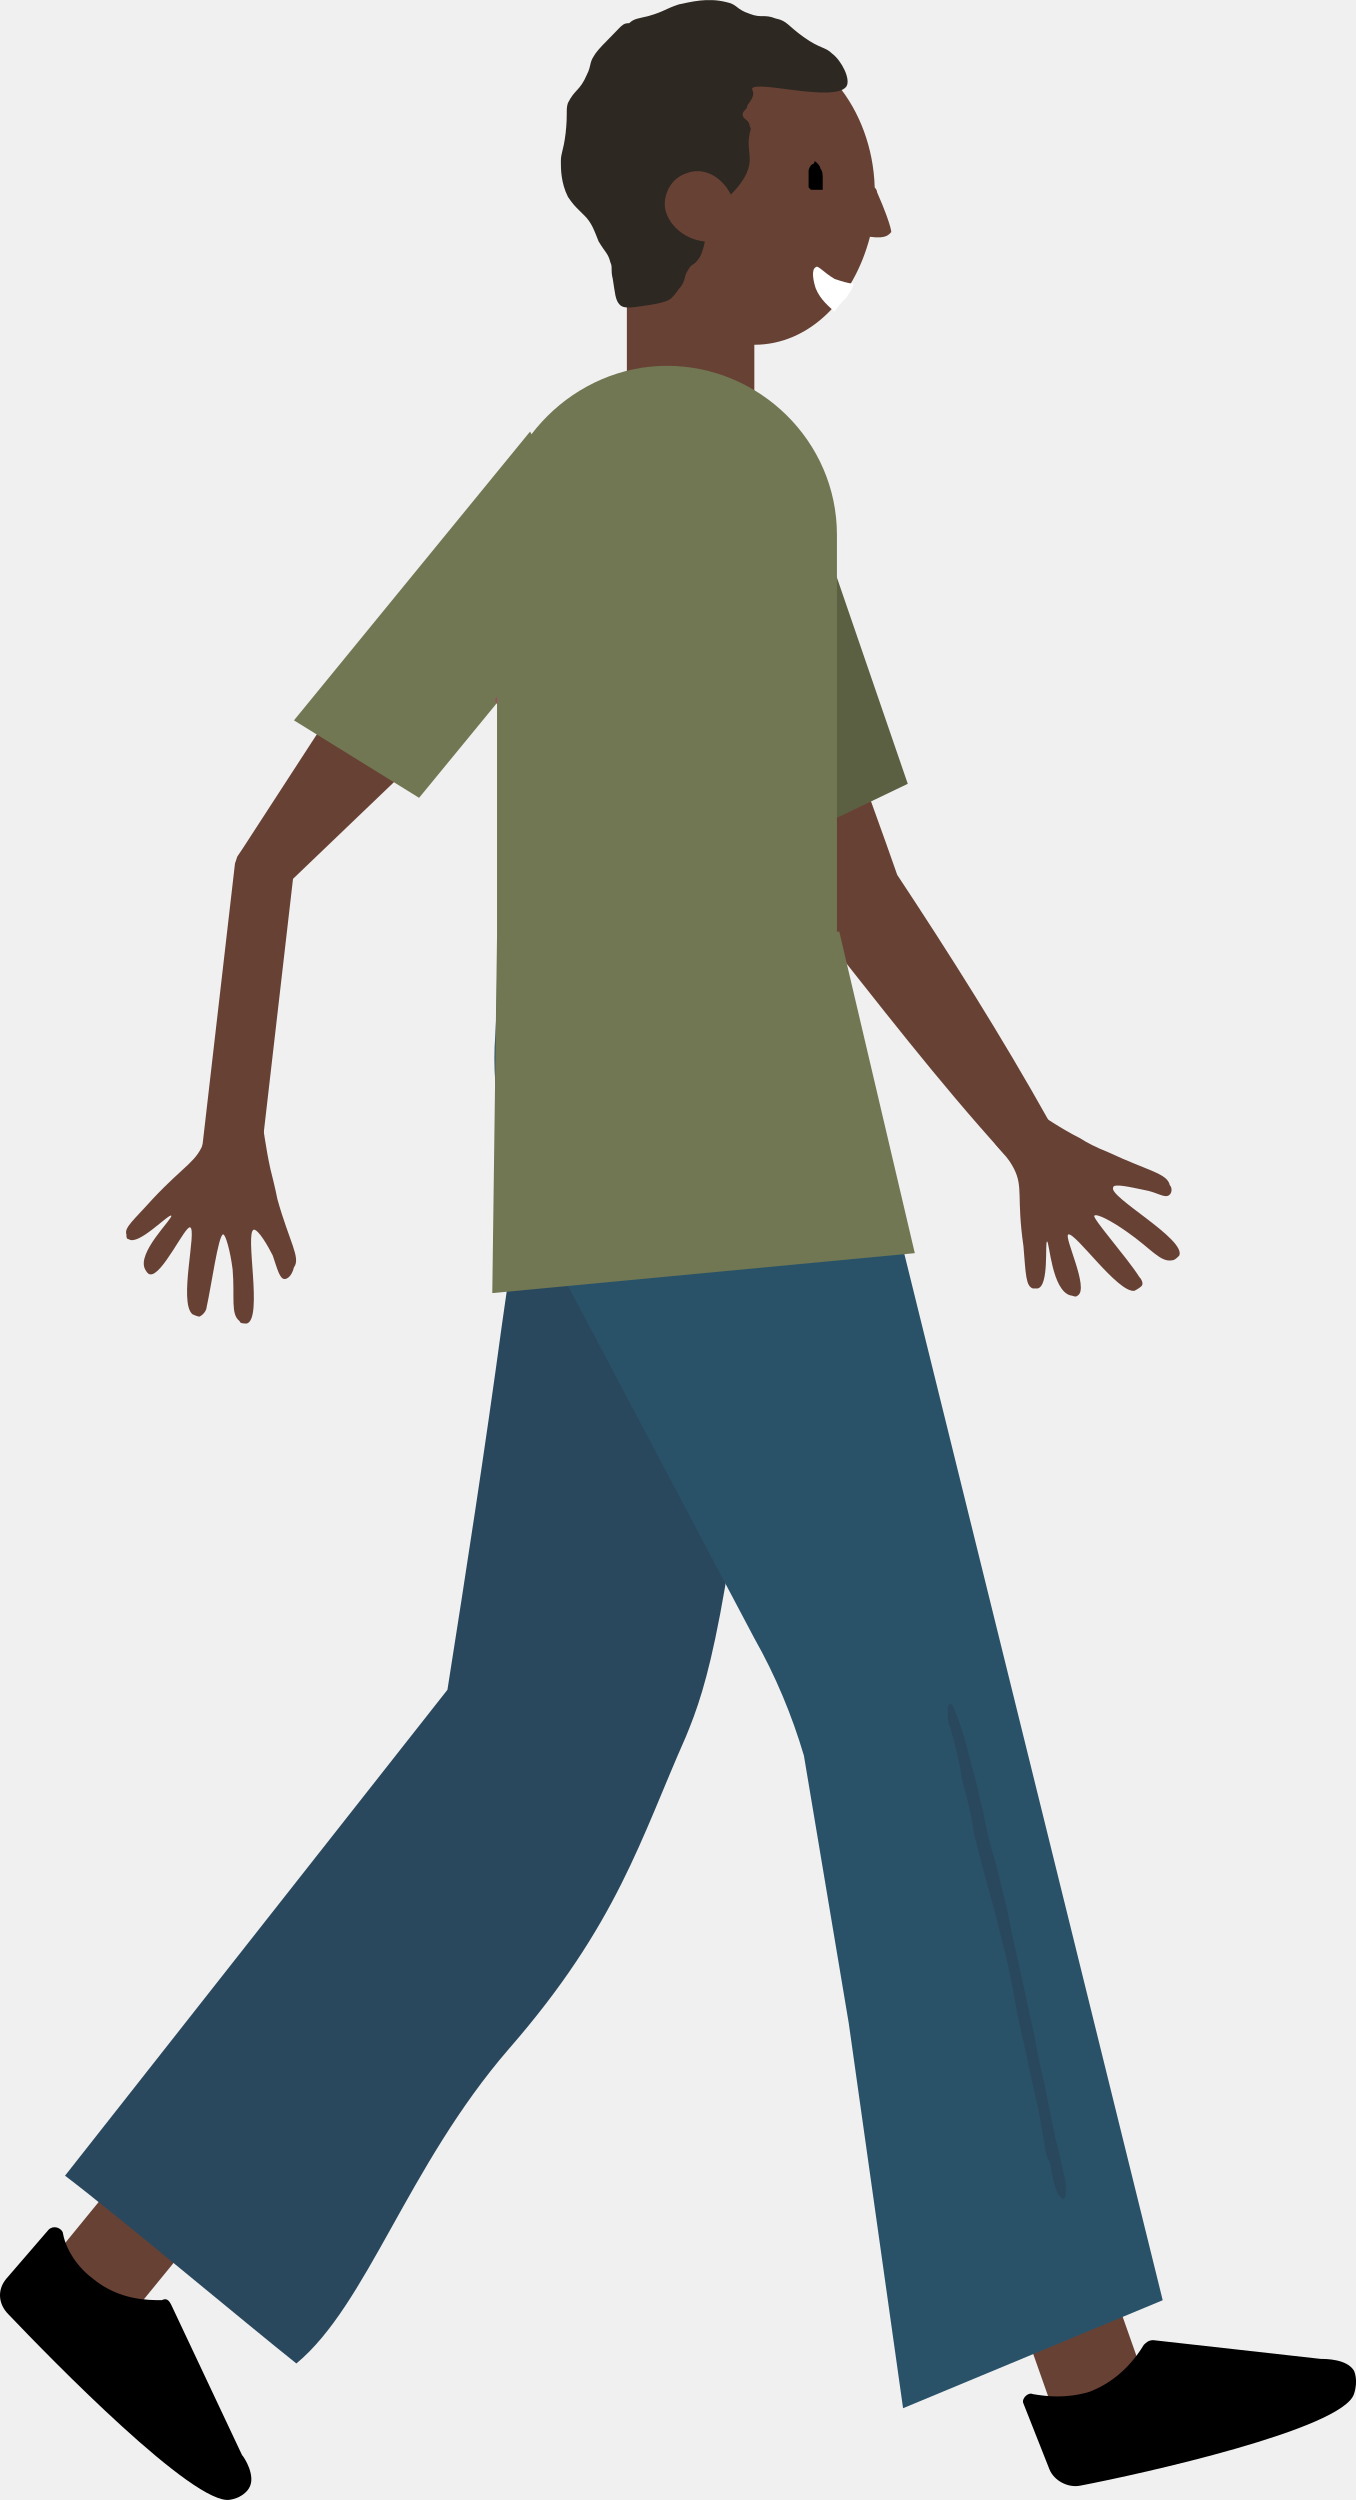
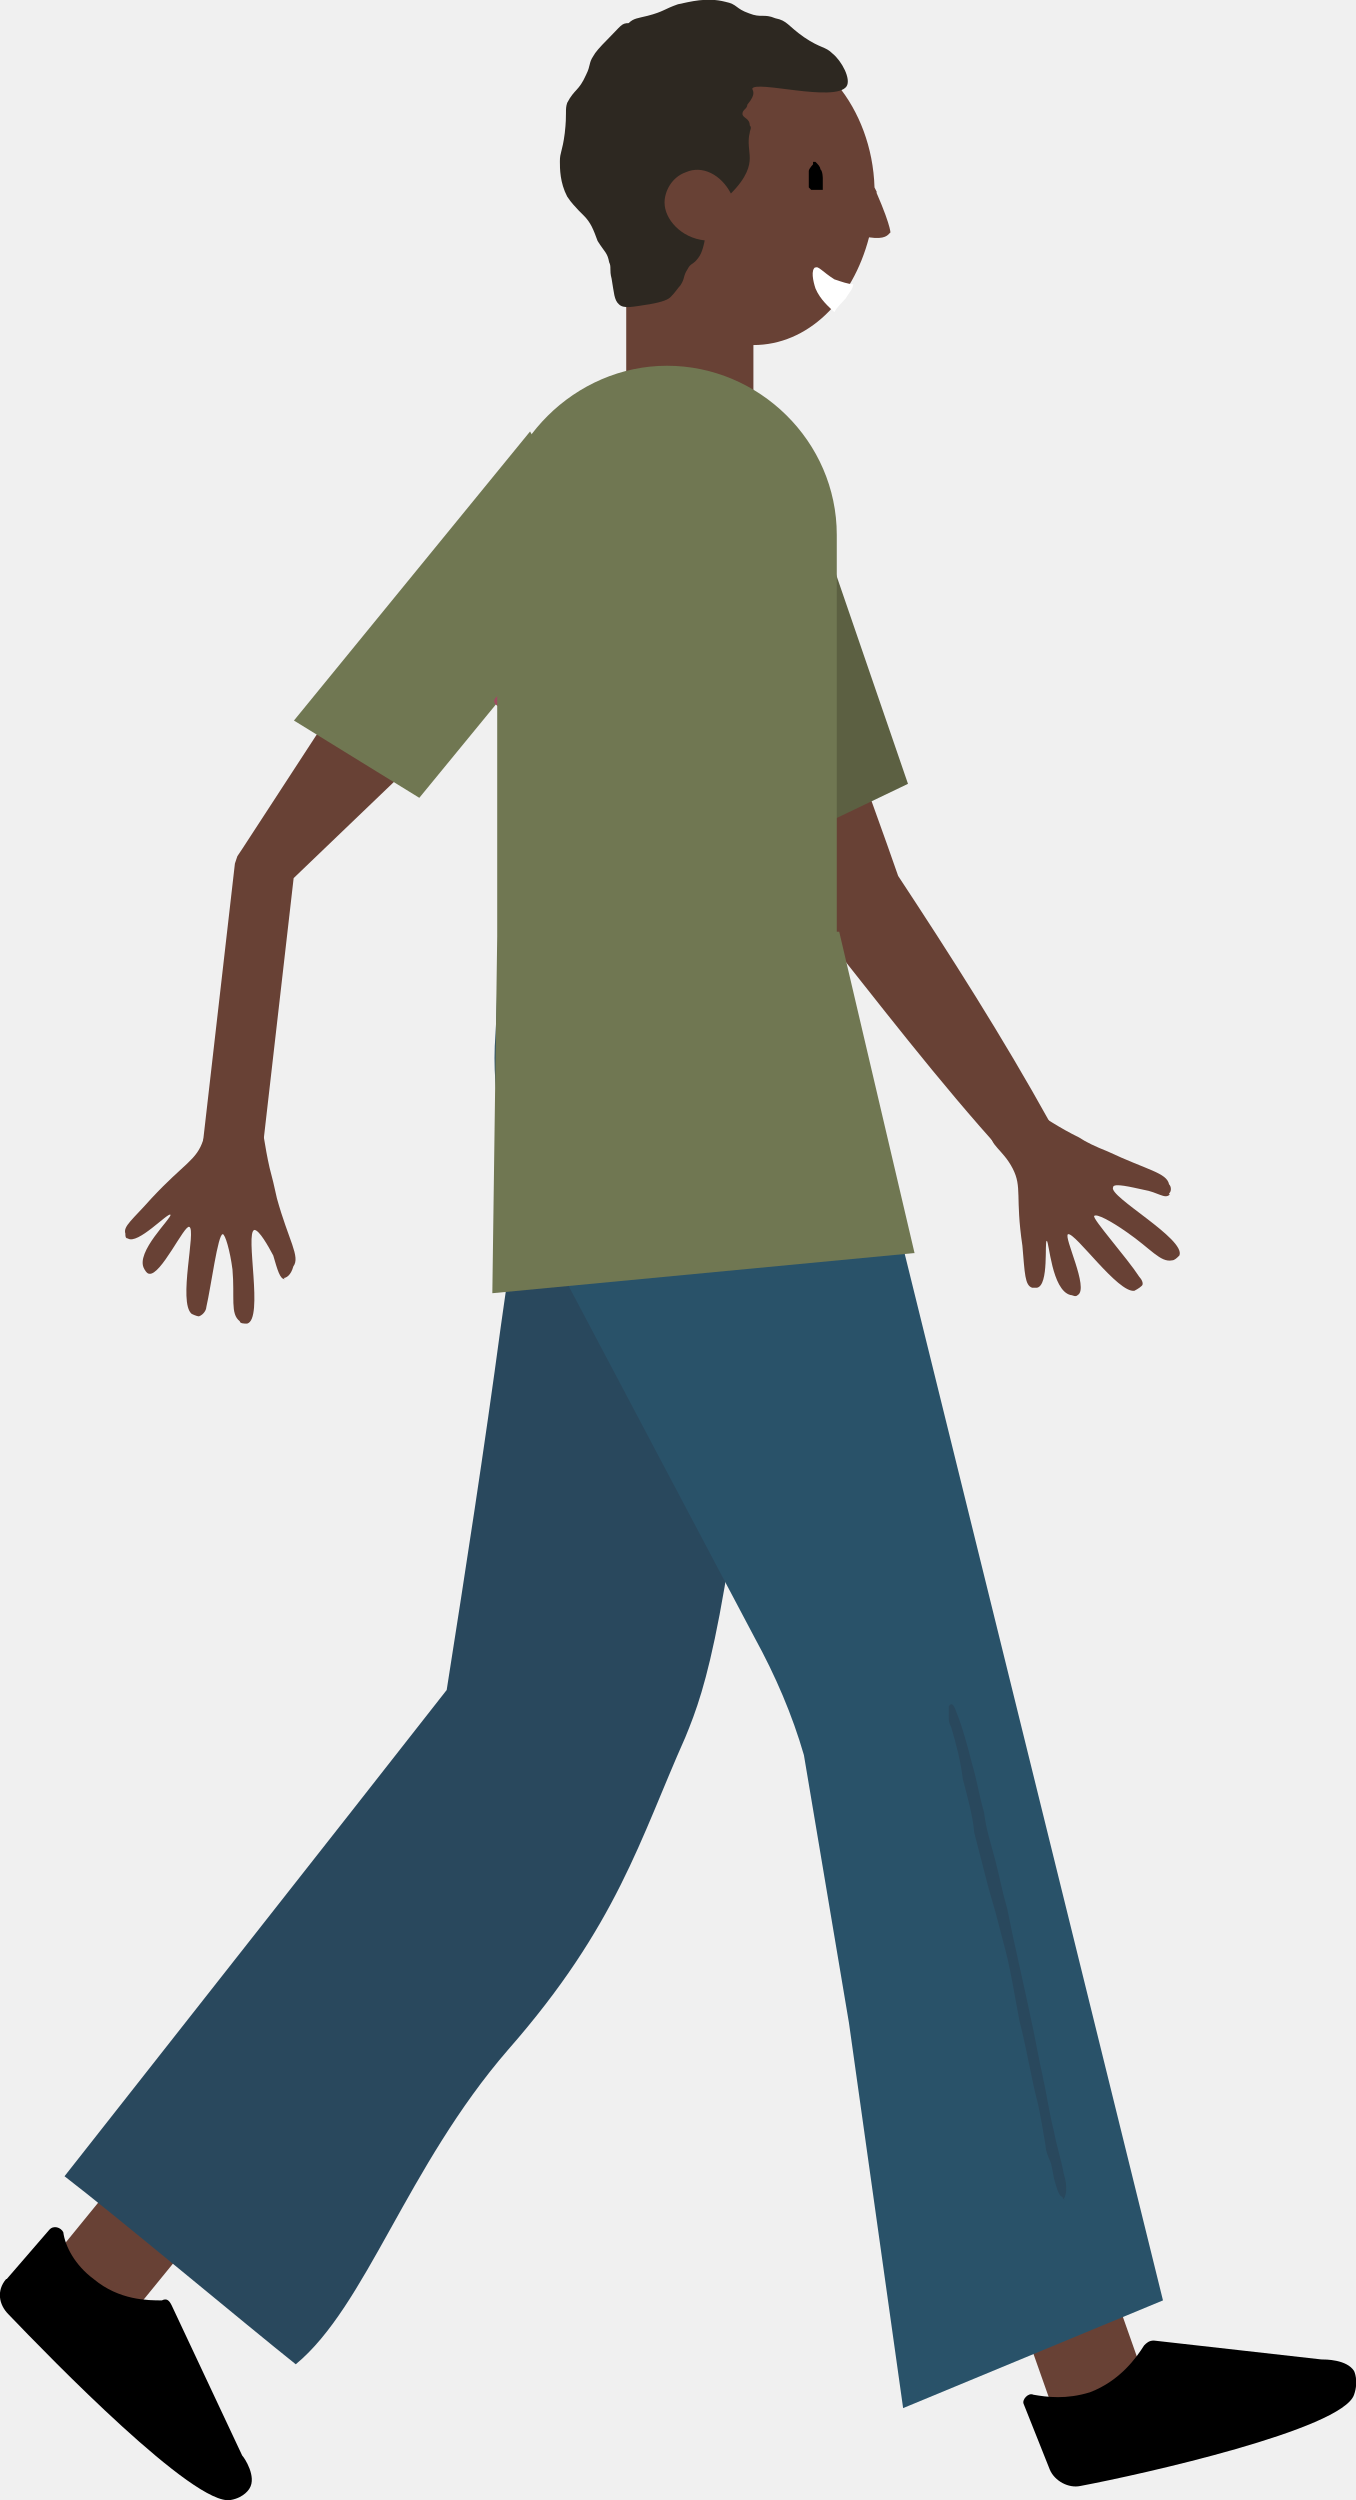
- <svg xmlns="http://www.w3.org/2000/svg" id="b" viewBox="0 0 231.93 427.6">
+ <svg xmlns="http://www.w3.org/2000/svg" id="b" viewBox="0 0 22.28 41.08">
  <g id="c">
    <g id="d">
-       <path d="m34.54,196.68l5.65-48.98.4-1.2.81-1.2,25.03-38.55,15.75,12.85-33.11,31.72,1.21-2.41-5.65,48.98-10.09-1.21Z" fill="#684135" />
-       <path d="m171.82,197.48c-11.31-12.45-21.8-26.1-32.3-39.35-4.04-9.64-7.67-18.87-11.31-28.51-3.63-9.23-6.86-18.47-10.09-27.7l14.94-5.62c7.67,18.07,14.53,36.54,20.99,55.01l-.81-2.01c9.29,14.05,18.17,28.11,26.24,42.56-.4.4-7.67,5.62-7.67,5.62Z" fill="#684135" />
-       <path d="m200.08,204.32c-.81.8-2.02-.4-4.44-.8-2.02-.4-5.25-1.21-5.25-.4-.81,1.61,12.52,8.83,11.31,11.64-.4.4-.81.8-1.21.8-2.02.4-3.63-2.01-7.67-4.82-2.83-2.01-5.25-3.21-5.65-2.81-.4.4,5.65,7.23,7.67,10.44.4.4.81,1.21.4,1.61-.4.4-1.21.8-1.21.8-2.83.4-10.09-10.04-11.31-9.64-.81.4,3.63,9.23,1.62,10.44-.4.4-.81,0-1.21,0-3.23-.8-3.63-9.23-4.04-9.23s.4,7.63-1.62,8.03h-.81c-1.21-.4-1.21-2.41-1.61-7.23-1.21-8.43,0-10.04-1.62-13.25-1.62-3.21-4.04-4.02-3.63-6.02.4-2.41,4.04-3.61,6.86-4.02,2.02,1.2,4.84,3.21,8.08,4.82,1.21.8,2.83,1.61,4.84,2.41,6.86,3.21,10.09,3.61,10.5,5.62.4.4.4,1.2,0,1.61Z" fill="#684135" />
-       <path d="m155.26,134.05l-16.55-48.18-27.05-1.2,21,60.23,22.61-10.84Z" fill="#5c6042" />
-       <path d="m36.89,378.24l-12.84-10.39-14.26,17.45,12.84,10.39,14.26-17.45Z" fill="#684135" />
-       <path d="m188.17,385.34l-15.62,5.45,7.48,21.22,15.62-5.45-7.48-21.22Z" fill="#684135" />
-       <path d="m179.49,422.34c.81,2.01,3.23,3.21,5.25,2.81,10.5-2.01,44.82-9.64,46.84-15.66.81-2.41,0-4.01,0-4.01-1.21-2.01-4.84-2.01-5.65-2.01l-28.67-3.21c-.81,0-1.21.4-1.62.8-1.21,2.01-4.04,6.02-9.29,8.03-4.04,1.2-7.27.8-9.69.4-.81-.4-2.02.8-1.61,1.61l4.44,11.24Z" />
-       <path d="m93.89,168.17h41.99c-.81,11.24-2.42,26.9-4.44,45.77-6.86,63.84-10.5,74.28-14.13,83.11-7.67,17.27-11.71,32.12-30.28,53.4-17.36,20.08-24.23,43.77-36.34,53.8-8.08-6.42-31.09-25.7-39.57-32.12,21.8-27.7,43.61-55.41,65.41-83.11,3.23-20.48,6.46-41.36,9.29-62.23,2.83-19.67,5.65-39.35,8.07-58.62Z" fill="#29485d" />
-       <path d="m48.67,218.76c-.81,0-1.21-1.61-2.02-4.02-.81-1.61-2.42-4.42-3.23-4.42-1.62.4,1.62,15.26-1.21,16.06-.4,0-1.21,0-1.21-.4-1.61-1.2-.81-4.02-1.21-8.83-.4-3.21-1.21-6.02-1.62-6.02-.81,0-2.02,8.83-2.83,12.45,0,.4-.4,1.21-1.21,1.61-.4,0-1.21-.4-1.21-.4-2.42-2.01.81-14.45-.4-14.86-.81-.4-4.85,8.43-6.86,8.03-.4,0-.81-.8-.81-.8-1.62-2.81,4.84-8.83,4.44-9.23-.4-.4-5.65,5.22-7.27,4.02-.4,0-.4-.4-.4-.8-.4-1.2,1.21-2.41,4.44-6.02,5.65-6.02,7.67-6.42,8.88-10.04,1.62-3.61.4-5.62,2.02-6.83,2.02-1.21,5.25.8,7.67,2.41.4,2.01.81,5.62,1.61,9.23.4,1.61.81,3.21,1.21,5.22,2.02,7.23,4.04,10.04,2.83,11.64-.4,1.61-1.21,2.01-1.62,2.01Z" fill="#684135" />
-       <path d="m150.01,32.86c0-.4-.4-.8-.4-.8-.4-13.65-9.69-24.89-20.59-24.89s-20.59,11.64-20.59,26.1c0,4.82.81,9.23,2.83,12.85h-4.04v23.29h21.8v-10.44c9.29,0,16.96-7.63,19.78-18.47,2.83.4,3.23-.4,3.63-.8,0,.4.4-.4-2.42-6.83Z" fill="#684135" />
-       <path d="m85.01,167.78h58.14l55.72,225.65-44.41,18.47-9.29-65.85-7.67-45.77c-2.02-6.83-4.84-13.65-8.48-20.07l-37.15-70.27c-4.84-9.64-7.67-20.08-7.27-30.92.4-6.02.4-11.24.4-11.24Z" fill="#295269" />
-       <path d="m1.03,389.81c-1.62,2.01-1.21,4.42.4,6.02,7.27,7.63,31.9,32.92,37.95,31.72,2.42-.4,3.23-2.01,3.23-2.01,1.21-2.01-.81-5.22-1.21-5.62l-12.11-25.7c-.4-.8-.81-1.2-1.61-.8-2.42,0-7.27,0-11.71-3.61-3.23-2.41-4.85-5.62-5.25-8.03-.4-.8-1.61-1.2-2.42-.4l-7.27,8.43Z" />
-       <path d="m71.68,136.46l32.3-39.35-13.32-23.29-40.38,49.39,21.4,13.25Z" fill="#707752" />
-       <path d="m139.11,28.05c-.4,0-.81.8-.81,1.2v2.81l.4.4h2.02v-2.01c0-.4,0-1.2-.4-1.61,0-.4-.4-.8-.81-1.2h-.4c.4,0,0,.4,0,.4Z" />
-       <path d="m128.61,15.2c.4-1.61,14.13,2.41,16.15-.4.81-1.2-.81-4.42-2.42-5.62-1.21-1.2-2.02-.8-4.84-2.81-2.83-2.01-2.83-2.81-4.84-3.21-2.02-.8-2.42,0-4.44-.8-2.42-.8-2.02-1.61-4.04-2.01-3.23-.8-6.06,0-8.07.4-2.42.8-2.42,1.2-5.25,2.01-1.61.4-2.42.4-3.23,1.2-1.21,0-1.21.4-3.63,2.81q-2.02,2.01-2.42,2.81c-.81,1.2-.4,1.61-1.21,3.21-1.21,2.81-2.02,2.41-3.23,4.82-.4,1.2,0,1.61-.4,5.22-.4,3.21-.81,3.21-.81,4.82,0,1.2,0,3.61,1.21,6.02.81,1.2,1.21,1.61,2.02,2.41q.4.4.81.8c1.21,1.2,1.62,2.41,2.42,4.42,1.21,2.01,1.62,2.01,2.02,3.61.4.8,0,1.2.4,2.81.4,2.41.4,3.61,1.21,4.42.81.8,2.42.4,5.25,0,2.42-.4,3.23-.8,3.63-1.2.81-.8,1.21-1.61,1.62-2.01.81-1.2.4-1.61,1.21-2.81.4-.8.81-.8,1.21-1.2.81-.8,1.21-1.61,1.62-3.61-4.04-.4-6.86-3.61-6.86-6.42,0-2.01,1.21-4.42,3.63-5.22,2.83-1.2,6.06.4,7.67,3.61,2.83-2.81,3.23-4.82,3.23-6.02s-.4-2.81,0-4.42c0-.4.4-.8,0-1.2,0-1.2-1.21-1.2-1.21-2.01s.81-.8.81-1.61c1.61-2.01.81-2.41.81-2.81Z" fill="#2d2821" />
-       <path d="m139.52,45.71c-.81.4-.4,2.41,0,3.61.81,2.01,2.42,3.21,3.23,4.01.4-.8,1.21-1.61,2.02-2.41.4-.8,1.21-1.61,1.21-2.41-.81,0-2.02-.4-3.23-.8-2.02-1.2-2.83-2.41-3.23-2.01Z" fill="#fff" />
-       <path d="m108.02,90.69c-.4.4-.4,1.21-.81,1.61-.4.4-.4,1.21-.81,1.61-.4.8-1.21,2.01-1.62,2.81-.4,1.2-1.21,2.01-2.02,3.21-.81.8-1.21,2.01-2.02,2.81-.4.8-1.21,1.61-1.62,2.41-.81.8-1.21,1.61-2.02,2.41-.81.8-1.62,1.61-2.42,2.41-.4.4-.81.8-1.21,1.2-.4.4-.81.8-1.21,1.2-.81.8-1.62,1.61-2.42,2.41-.4.4-.81.8-1.21,1.2-.4.4-.81.8-1.21.8-.4.4-.81.8-1.21,1.2-.4.4-.81.8-1.21,1.21-.4.4-.4.8,0,1.2.4.4.81.4,1.21,0,.4-.4.81-.8,1.21-1.2.4-.4.81-.8,1.21-1.21.4-.4.81-.8,1.21-.8.4-.4.81-.8,1.21-1.21.81-.8,1.62-1.61,2.42-2.01.4-.4.81-.8,1.21-1.2.4-.4.81-.8,1.21-1.2.81-.8,1.62-1.61,2.42-2.01.4-.4.81-.8,1.21-1.2.4-.4.81-.8,1.21-1.21,1.61-1.61,2.83-3.61,4.04-5.62.81-1.61,1.62-2.81,2.83-4.42.4-.8.81-1.61,1.21-2.41.4-.8.81-1.61,1.21-2.41,0-.4.4-.8,0-.8,0-.4-.4-.8-.4-.8-.4-.4-1.21-.4-1.62,0Z" fill="#a04a61" />
-       <path d="m181.91,376.16c.4-.4.4-.8.4-1.61s0-1.61-.4-2.81c-.4-2.41-1.21-4.82-1.61-7.23-.81-3.21-1.21-6.42-2.02-9.64s-1.21-6.42-2.02-9.64c-1.21-6.02-2.83-12.45-4.04-18.87-.81-2.81-1.21-5.22-2.02-8.03s-1.61-5.62-2.02-8.43c-.81-2.81-1.21-5.62-2.02-8.03-.81-3.21-1.62-6.42-2.83-9.23-.4-1.2-.81-1.61-1.21-.8v1.61c0,.8,0,1.2.4,2.01.81,2.81,1.61,6.02,2.02,8.83.81,3.21,1.62,6.02,2.02,9.23.81,3.21,1.62,6.42,2.42,9.23.4,1.61.81,2.81,1.21,4.42s.81,3.21,1.21,4.82c1.21,4.42,2.02,9.23,2.83,13.65,1.21,4.82,2.02,9.64,3.23,14.45.4,2.01.81,4.42,1.21,6.83,0,.8.4,2.01.81,2.81.4,1.2.4,2.41.81,3.61.4,1.61.81,2.41,1.21,2.41,0,.4.4.4.4.4Z" fill="#29485d" />
-       <path d="m156.47,214.35l-12.92-55.01h-.4v-67.86c0-16.06-13.32-28.91-29.07-28.91s-29.07,13.25-29.07,28.91v68.66l-.81,61.03,72.27-6.83Z" fill="#707752" />
+       <path d="m3.32,18.9l.54-4.71.04-.12.08-.12,2.41-3.7,1.51,1.23-3.18,3.05.12-.23-.54,4.71-.97-.12Z" fill="#684135" />
+       <path d="m16.51,18.97c-1.09-1.2-2.09-2.51-3.1-3.78-.39-.93-.74-1.81-1.09-2.74-.35-.89-.66-1.77-.97-2.66l1.44-.54c.74,1.74,1.4,3.51,2.02,5.29l-.08-.19c.89,1.35,1.75,2.7,2.52,4.09-.04.04-.74.54-.74.54Z" fill="#684135" />
+       <path d="m19.22,19.63c-.08.08-.19-.04-.43-.08-.19-.04-.5-.12-.5-.04-.08.15,1.2.85,1.09,1.12-.04.04-.08.08-.12.08-.19.04-.35-.19-.74-.46-.27-.19-.5-.31-.54-.27-.04.04.54.69.74,1,.04.04.08.12.04.15-.04.04-.12.08-.12.08-.27.04-.97-.96-1.09-.93-.08.04.35.89.16,1-.04.04-.08,0-.12,0-.31-.08-.35-.89-.39-.89s.04.73-.16.77h-.08c-.12-.04-.12-.23-.16-.69-.12-.81,0-.96-.16-1.27-.16-.31-.39-.39-.35-.58.04-.23.39-.35.66-.39.19.12.47.31.78.46.12.08.27.15.47.23.66.31.97.35,1.01.54.04.04.04.12,0,.15Z" fill="#684135" />
+       <path d="m14.92,12.88l-1.59-4.63-2.6-.12,2.02,5.79,2.17-1.04Z" fill="#5c6042" />
+       <path d="m3.54,36.34l-1.23-1-1.37,1.68,1.23,1,1.37-1.68Z" fill="#684135" />
+       <path d="m18.08,37.02l-1.5.52.72,2.04,1.5-.52-.72-2.04Z" fill="#684135" />
+       <path d="m17.25,40.58c.08.19.31.31.5.27,1.01-.19,4.31-.93,4.5-1.5.08-.23,0-.39,0-.39-.12-.19-.47-.19-.54-.19l-2.75-.31c-.08,0-.12.04-.16.08-.12.19-.39.58-.89.77-.39.12-.7.08-.93.04-.08-.04-.19.08-.16.15l.43,1.08Z" />
+       <path d="m9.02,16.16h4.03c-.08,1.08-.23,2.58-.43,4.4-.66,6.13-1.01,7.14-1.36,7.99-.74,1.66-1.12,3.09-2.91,5.13-1.67,1.93-2.33,4.21-3.49,5.17-.78-.62-2.99-2.47-3.8-3.09,2.09-2.66,4.19-5.32,6.28-7.99.31-1.97.62-3.97.89-5.98.27-1.89.54-3.78.78-5.63Z" fill="#29485d" />
+       <path d="m4.68,21.02c-.08,0-.12-.15-.19-.39-.08-.15-.23-.42-.31-.42-.16.04.16,1.47-.12,1.54-.04,0-.12,0-.12-.04-.16-.12-.08-.39-.12-.85-.04-.31-.12-.58-.16-.58-.08,0-.19.85-.27,1.2,0,.04-.04.12-.12.15-.04,0-.12-.04-.12-.04-.23-.19.08-1.39-.04-1.43-.08-.04-.47.81-.66.77-.04,0-.08-.08-.08-.08-.16-.27.47-.85.43-.89-.04-.04-.54.5-.7.39-.04,0-.04-.04-.04-.08-.04-.12.12-.23.43-.58.54-.58.74-.62.85-.96.16-.35.04-.54.19-.66.19-.12.5.08.74.23.04.19.08.54.16.89.04.15.08.31.12.5.19.69.39.96.27,1.12-.04.15-.12.19-.16.19Z" fill="#684135" />
+       <path d="m14.41,3.16s-.04-.08-.04-.08c-.04-1.31-.93-2.39-1.98-2.39s-1.98,1.12-1.98,2.51c0,.46.08.89.27,1.23h-.39v2.24h2.09v-1c.89,0,1.63-.73,1.9-1.77.27.04.31-.04.35-.08,0,.04.04-.04-.23-.66Z" fill="#684135" />
+       <path d="m8.17,16.12h5.59l5.35,21.68-4.27,1.77-.89-6.33-.74-4.4c-.19-.66-.47-1.31-.81-1.93l-3.57-6.75c-.47-.93-.74-1.93-.7-2.97.04-.58.04-1.08.04-1.08Z" fill="#295269" />
+       <path d="m.1,37.45c-.16.19-.12.42.04.58.7.73,3.06,3.16,3.65,3.05.23-.04.31-.19.31-.19.12-.19-.08-.5-.12-.54l-1.16-2.47c-.04-.08-.08-.12-.16-.08-.23,0-.7,0-1.12-.35-.31-.23-.47-.54-.5-.77-.04-.08-.16-.12-.23-.04l-.7.81Z" />
+       <path d="m6.89,13.11l3.1-3.78-1.28-2.24-3.88,4.75,2.06,1.27Z" fill="#707752" />
+       <path d="m13.37,2.69s-.08.08-.08.12v.27l.04.04h.19v-.19s0-.12-.04-.15c0-.04-.04-.08-.08-.12h-.04s0,.04,0,.04Z" />
+       <path d="m12.36,1.46c.04-.15,1.36.23,1.55-.04.08-.12-.08-.42-.23-.54-.12-.12-.19-.08-.47-.27-.27-.19-.27-.27-.47-.31-.19-.08-.23,0-.43-.08-.23-.08-.19-.15-.39-.19-.31-.08-.58,0-.78.04-.23.08-.23.12-.5.19-.16.04-.23.04-.31.12-.12,0-.12.04-.35.27q-.19.19-.23.27c-.08.12-.04.15-.12.31-.12.27-.19.23-.31.46-.04.12,0,.15-.04.5-.04.31-.08.31-.08.46,0,.12,0,.35.12.58.08.12.12.15.19.23t.08.08c.12.12.16.23.23.42.12.19.16.19.19.35.04.08,0,.12.04.27.04.23.04.35.12.42.08.08.23.04.5,0,.23-.04.31-.08.35-.12.08-.08.12-.15.16-.19.08-.12.04-.15.12-.27.04-.08.08-.08.12-.12.08-.08.12-.15.16-.35-.39-.04-.66-.35-.66-.62,0-.19.12-.42.35-.5.27-.12.58.04.74.35.27-.27.31-.46.31-.58s-.04-.27,0-.42c0-.04.04-.08,0-.12,0-.12-.12-.12-.12-.19s.08-.08.08-.15c.16-.19.08-.23.08-.27Z" fill="#2d2821" />
+       <path d="m13.4,4.39c-.08.04-.04.23,0,.35.08.19.23.31.31.39.04-.08.12-.15.19-.23.04-.08.12-.15.12-.23-.08,0-.19-.04-.31-.08-.19-.12-.27-.23-.31-.19Z" fill="#fff" />
+       <path d="m10.38,8.71s-.04.12-.08.15c-.04.04-.04.12-.08.15-.04.08-.12.19-.16.27-.04.12-.12.19-.19.31-.08.08-.12.19-.19.27-.04.08-.12.15-.16.23-.08.08-.12.15-.19.23-.08.08-.16.15-.23.23-.04.04-.08.08-.12.12-.04.04-.08.08-.12.12-.08.08-.16.15-.23.23-.04.04-.08.08-.12.12-.04.04-.08.08-.12.08-.04.04-.08.08-.12.12-.04.04-.08.08-.12.12-.04.04-.04.08,0,.12.04.04.08.04.12,0,.04-.04.08-.08.12-.12.04-.04.08-.08.12-.12.04-.04.08-.08.12-.08.04-.04.08-.08.12-.12.08-.08.16-.15.23-.19.04-.04.08-.08.12-.12.04-.04.08-.08.12-.12.08-.08.16-.15.23-.19.04-.04.08-.08.12-.12.04-.04.08-.08.12-.12.16-.15.27-.35.39-.54.08-.15.16-.27.27-.42.04-.08.08-.15.12-.23.04-.08.08-.15.12-.23,0-.04.04-.08,0-.08,0-.04-.04-.08-.04-.08-.04-.04-.12-.04-.16,0Z" fill="#a04a61" />
+       <path d="m17.48,36.14s.04-.08.04-.15,0-.15-.04-.27c-.04-.23-.12-.46-.16-.69-.08-.31-.12-.62-.19-.93s-.12-.62-.19-.93c-.12-.58-.27-1.2-.39-1.81-.08-.27-.12-.5-.19-.77s-.16-.54-.19-.81c-.08-.27-.12-.54-.19-.77-.08-.31-.16-.62-.27-.89-.04-.12-.08-.15-.12-.08v.15c0,.08,0,.12.04.19.08.27.16.58.19.85.08.31.16.58.19.89.08.31.16.62.23.89.04.15.08.27.12.42s.08.31.12.46c.12.42.19.89.27,1.31.12.46.19.93.31,1.39.04.19.08.42.12.66,0,.08.04.19.08.27.04.12.04.23.08.35.04.15.08.23.12.23,0,.04.04.04.04.04Z" fill="#29485d" />
+       <path d="m15.03,20.6l-1.24-5.29h-.04v-6.52c0-1.54-1.28-2.78-2.79-2.78s-2.79,1.27-2.79,2.78v6.6l-.08,5.86,6.94-.66Z" fill="#707752" />
    </g>
  </g>
</svg>
